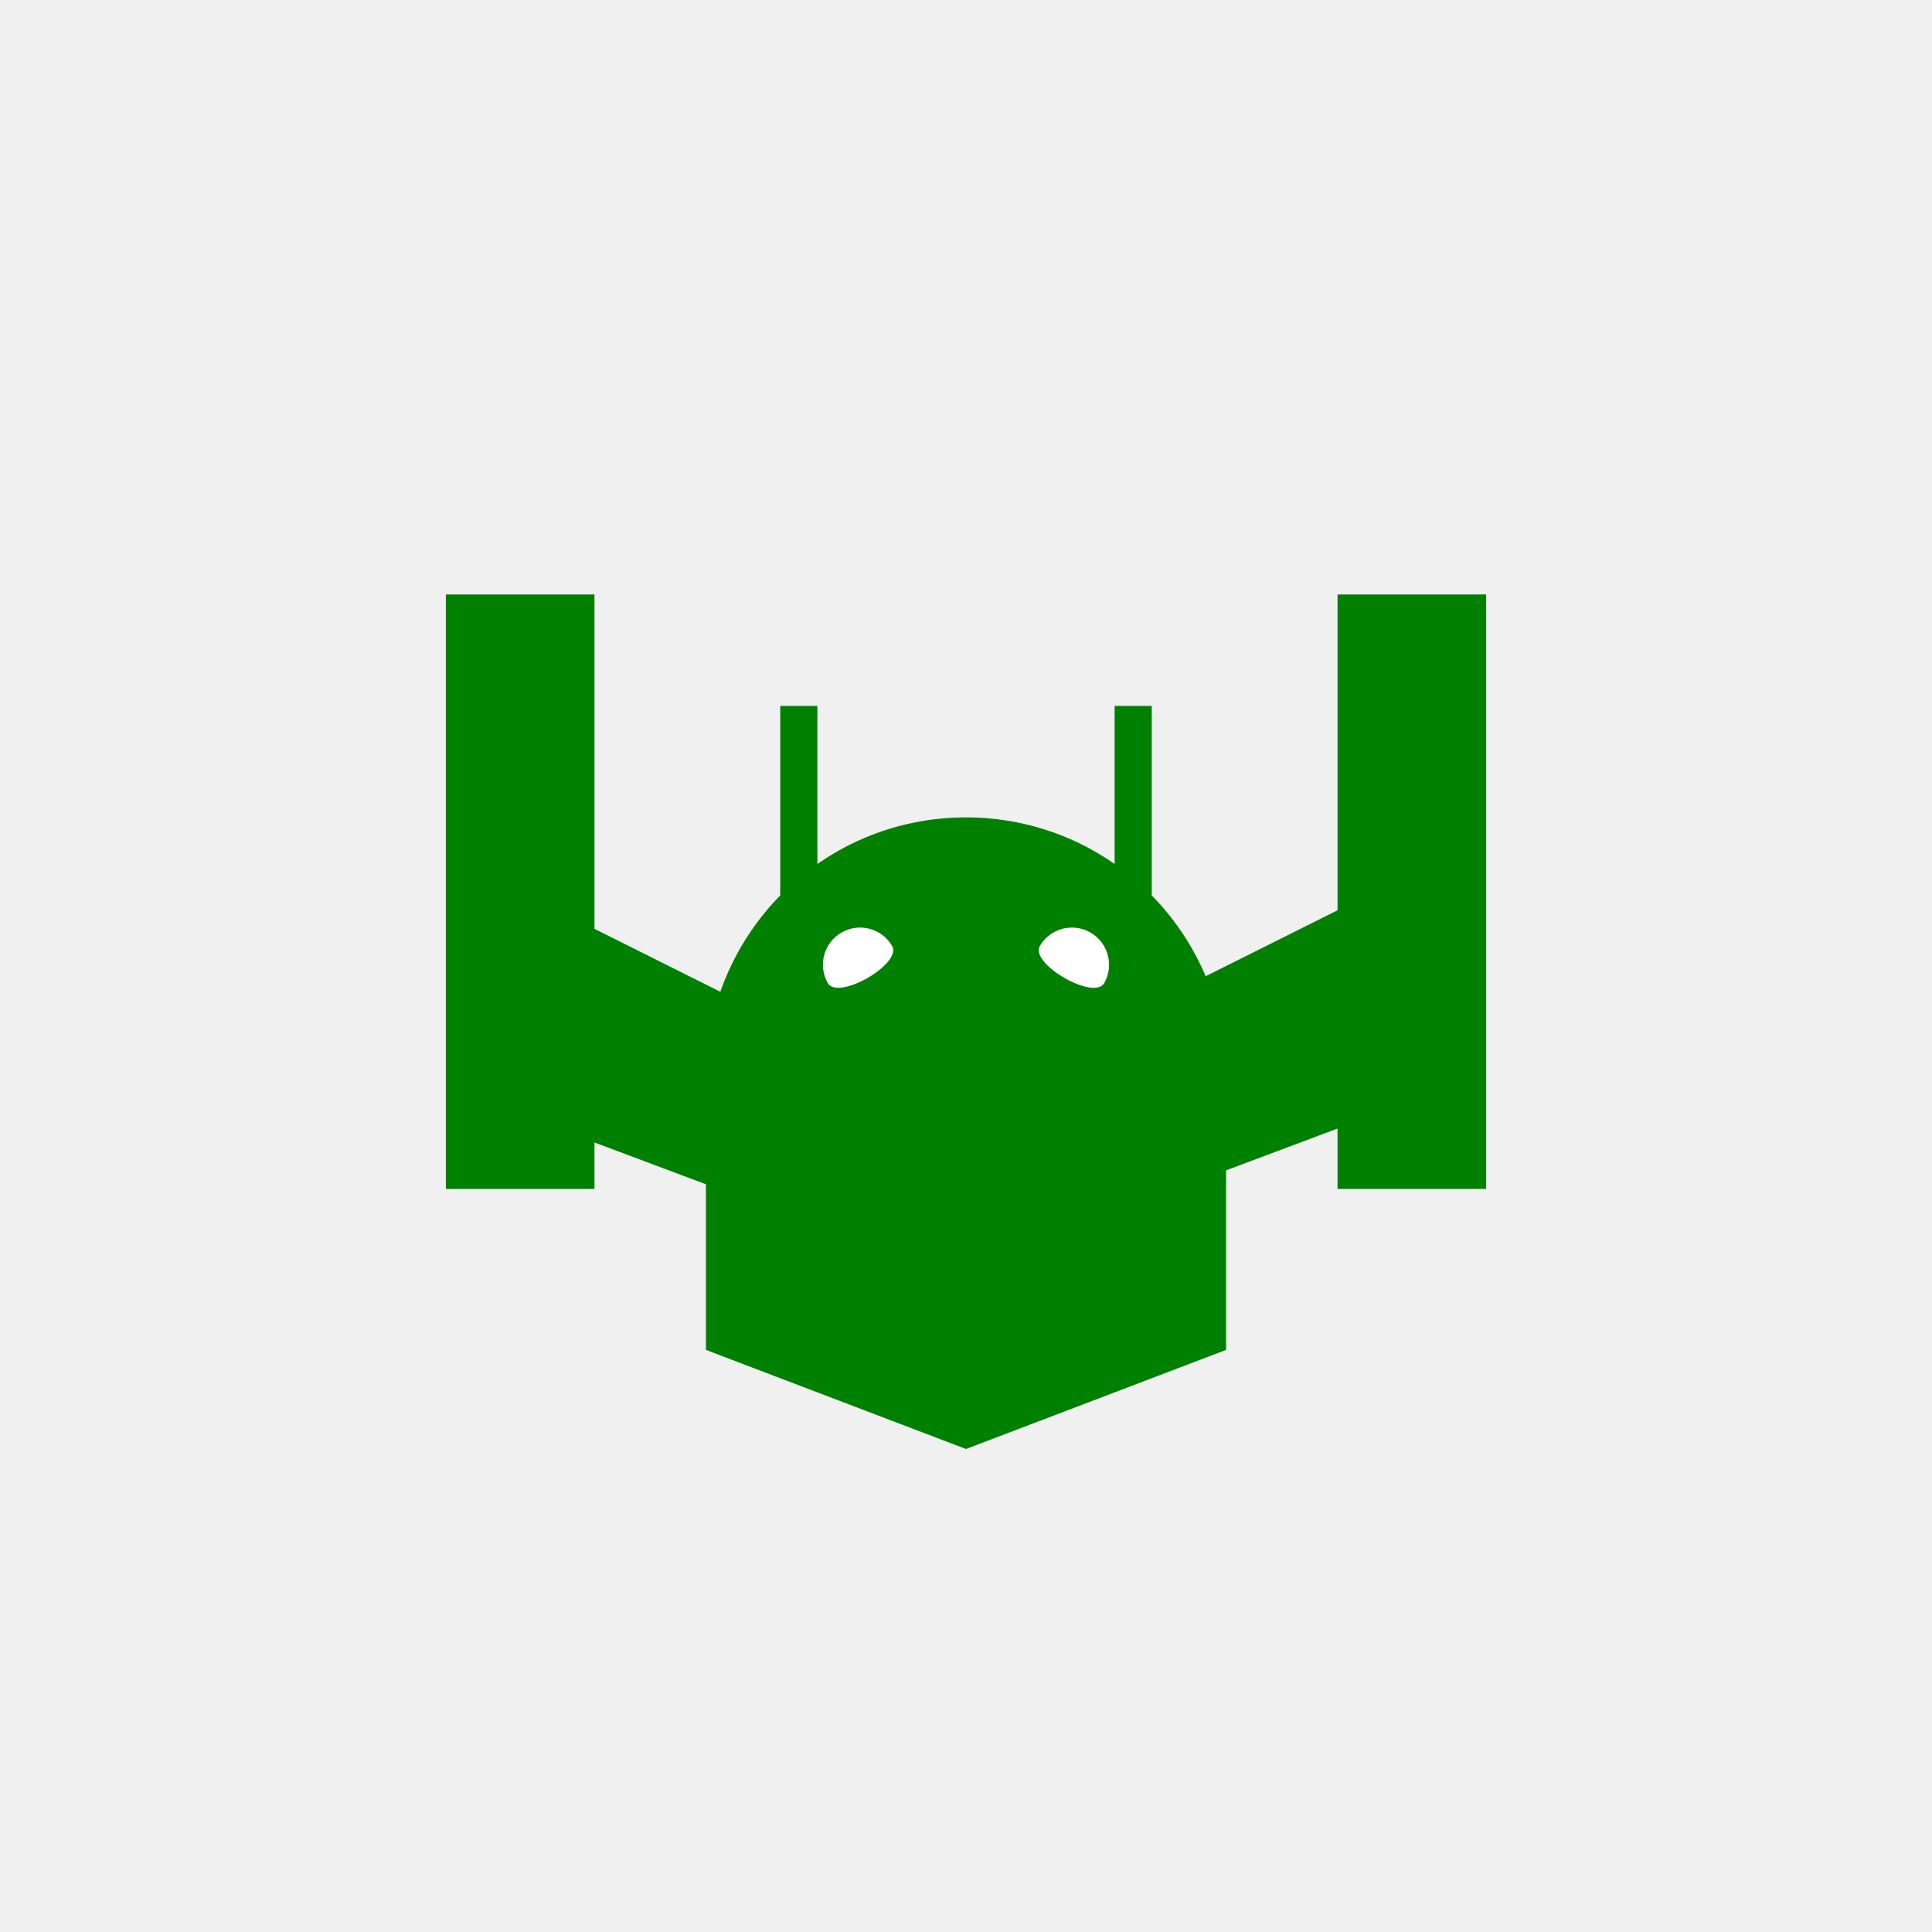
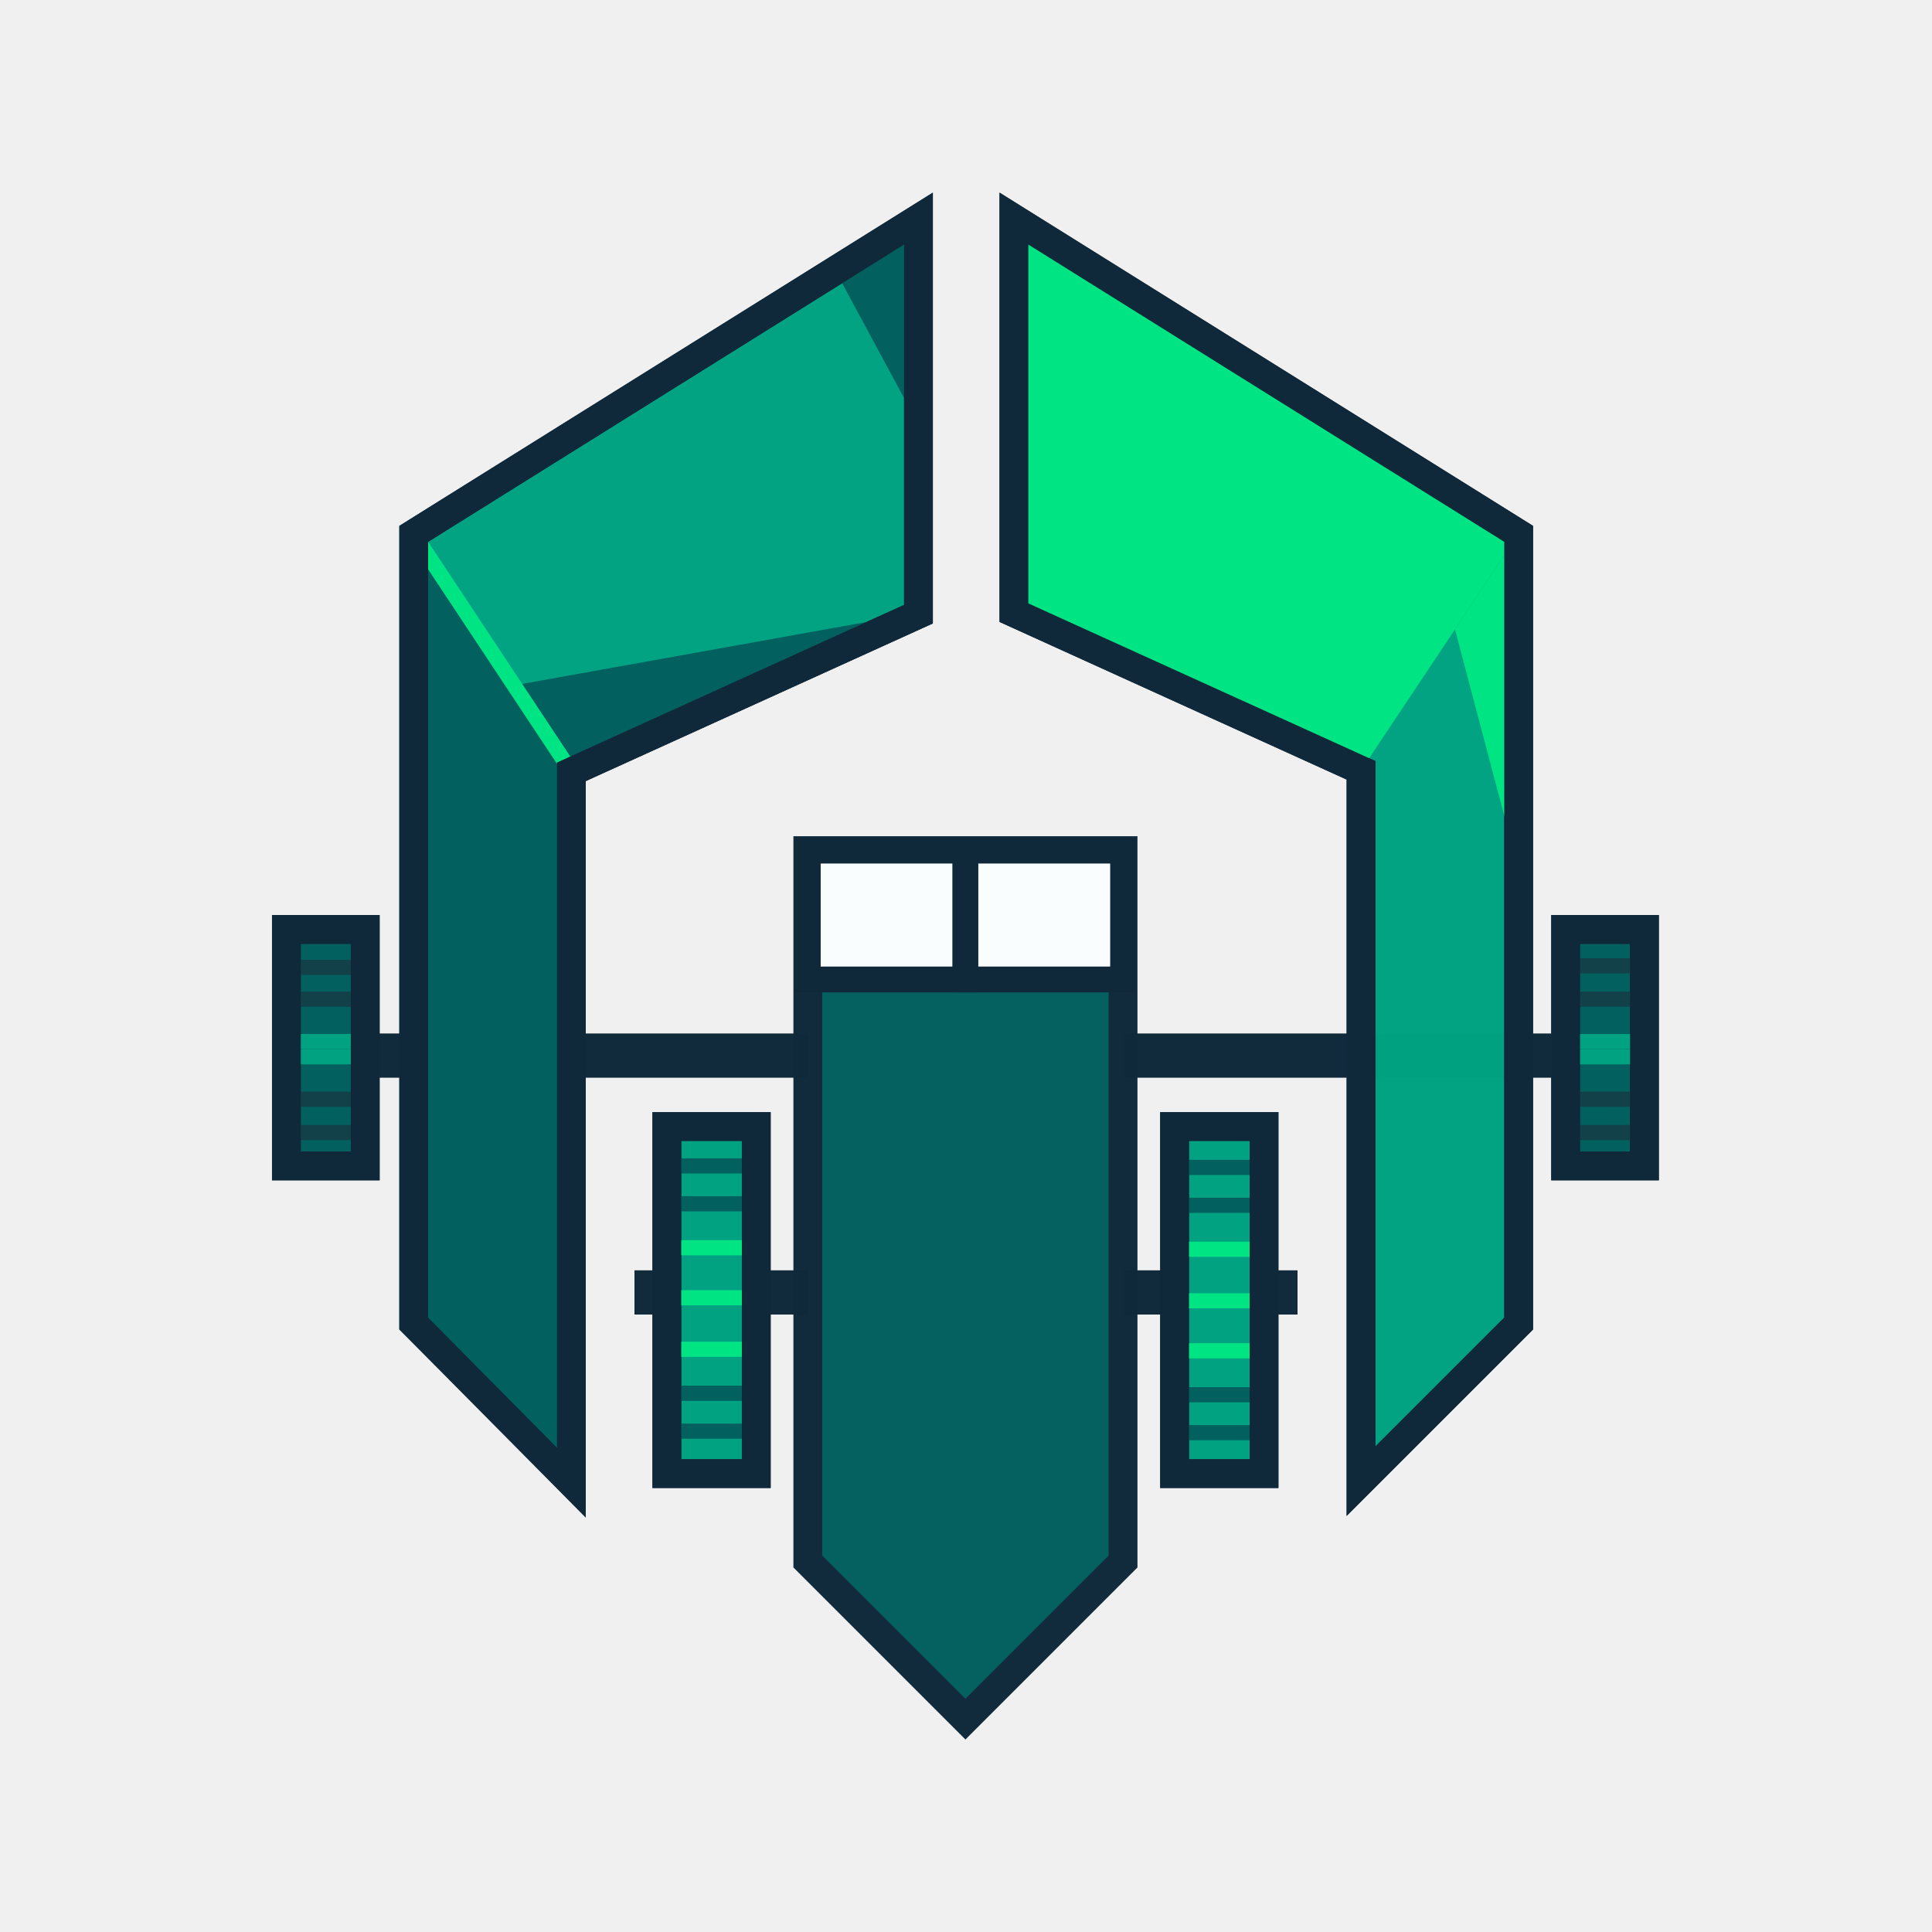
- <svg xmlns="http://www.w3.org/2000/svg" width="52" height="52" viewBox="-10 -10 52 52">
-   <g fill="green" fill-rule="evenodd" transform="translate(2 6)">
-     <circle cx="14" cy="13" r="7" />
-     <path d="M4 0v16H0V0zM28 0v16h-4V0z" />
-     <path d="M2 8l8 4v5l-8-3zM25 8l-8 4v5l8-3zM9 3h1v6H9zM18 3h1v6h-1z" />
-     <path fill="#FFF" d="M12.012 9.46a1 1 0 0 0-1.732 1c.277.48 2.009-.52 1.732-1zM17.72 10.46a1 1 0 0 0-1.732-1c-.277.48 1.455 1.48 1.732 1z" />
-     <path d="M7 15h14v5.333L14 23l-7-2.667z" />
+ <svg xmlns="http://www.w3.org/2000/svg" id="svg827" version="1.1" viewBox="0 0 1 1" height="1in" width="1in">
+   <defs id="defs821" />
+   <g id="layer3">
+     <g transform="matrix(0.7845133,0,0,0.7845133,0.9602152,-0.1441736)" id="g986" style="display:inline">
+       <g transform="matrix(0.03937008,0,0,0.03937008,-1.252771,0.07978952)" id="g1873" style="display:inline;opacity:0.99;stroke:#10293a;stroke-opacity:1">
+         <g style="stroke:#10293a;stroke-width:0.741;stroke-miterlimit:4;stroke-dasharray:none;stroke-opacity:1" id="g1865">
+           <path style="fill:none;stroke:#10293a;stroke-width:0.741;stroke-linecap:butt;stroke-linejoin:miter;stroke-miterlimit:4;stroke-dasharray:none;stroke-opacity:1" d="M 11.364,24.3 H 14.274" id="path1811" />
+           <path id="path1834" d="M 22.476,24.3 H 19.566" style="fill:none;stroke:#10293a;stroke-width:0.741;stroke-linecap:butt;stroke-linejoin:miter;stroke-miterlimit:4;stroke-dasharray:none;stroke-opacity:1" />
+         </g>
+         <g style="stroke:#10293a;stroke-width:0.741;stroke-miterlimit:4;stroke-dasharray:none;stroke-opacity:1" id="g1861">
+           <path style="fill:none;stroke:#10293a;stroke-width:0.741;stroke-linecap:butt;stroke-linejoin:miter;stroke-miterlimit:4;stroke-dasharray:none;stroke-opacity:1" d="M 14.274,20.331 H 6.866" id="path1809" />
+           <path id="path1830" d="M 19.566,20.331 H 26.974" style="fill:none;stroke:#10293a;stroke-width:0.741;stroke-linecap:butt;stroke-linejoin:miter;stroke-miterlimit:4;stroke-dasharray:none;stroke-opacity:1" />
+         </g>
+       </g>
+       <path style="display:inline;opacity:0.99;fill:#02605f;fill-opacity:1;stroke:#10293a;stroke-width:0.019;stroke-linecap:butt;stroke-linejoin:miter;stroke-miterlimit:4;stroke-dasharray:none;stroke-opacity:1" d="M -0.691,1.214 V 0.745 h 0.208 V 1.214 l -0.104,0.104 z" id="path1857" />
+       <rect style="display:inline;opacity:1;fill:#02605f;fill-opacity:1;stroke:#10293a;stroke-width:0.019;stroke-linecap:round;stroke-miterlimit:4;stroke-dasharray:none;stroke-dashoffset:0;stroke-opacity:1" id="rect1805" width="0.052" height="0.156" x="-1.035" y="0.797" rx="4.2928022e-08" ry="4.2928022e-08" />
+       <path style="display:inline;opacity:0.99;fill:#00a282;fill-opacity:1;stroke:#10293a;stroke-width:0.019;stroke-linecap:butt;stroke-linejoin:miter;stroke-miterlimit:4;stroke-dasharray:none;stroke-opacity:1" d="M -0.951,1.057 V 0.536 L -0.618,0.328 V 0.589 L -0.847,0.693 V 1.161 Z" id="path1801" />
+       <rect ry="6.2935079e-08" rx="4.8965571e-08" y="0.927" x="-0.784" height="0.229" width="0.059" id="rect1807" style="display:inline;opacity:1;fill:#00a282;fill-opacity:1;stroke:#10293a;stroke-width:0.019;stroke-linecap:round;stroke-miterlimit:4;stroke-dasharray:none;stroke-dashoffset:0;stroke-opacity:1" />
+       <rect style="display:inline;opacity:1;fill:#fafdfe;fill-opacity:1;stroke:#10293a;stroke-width:0.017;stroke-linecap:round;stroke-miterlimit:4;stroke-dasharray:none;stroke-dashoffset:0;stroke-opacity:1" id="rect1815" width="0.104" height="0.085" x="-0.691" y="0.745" rx="4.2891244e-08" ry="3.5107849e-08" />
+       <rect ry="4.2928022e-08" rx="4.2928022e-08" y="0.797" x="0.139" height="0.156" width="0.052" id="rect1828" style="display:inline;opacity:1;fill:#02605f;fill-opacity:1;stroke:#10293a;stroke-width:0.019;stroke-linecap:round;stroke-miterlimit:4;stroke-dasharray:none;stroke-dashoffset:0;stroke-opacity:1" transform="scale(-1,1)" />
+       <path id="path1832" d="M -0.222,1.057 V 0.536 L -0.555,0.328 v 0.26 l 0.229,0.104 V 1.161 Z" style="display:inline;opacity:0.99;fill:#00a282;fill-opacity:1;stroke:#10293a;stroke-width:0.019;stroke-linecap:butt;stroke-linejoin:miter;stroke-miterlimit:4;stroke-dasharray:none;stroke-opacity:1" />
+       <rect style="display:inline;opacity:1;fill:#00a282;fill-opacity:1;stroke:#10293a;stroke-width:0.019;stroke-linecap:round;stroke-miterlimit:4;stroke-dasharray:none;stroke-dashoffset:0;stroke-opacity:1" id="rect1836" width="0.059" height="0.229" x="0.39" y="0.927" rx="4.8965571e-08" ry="6.2935079e-08" transform="scale(-1,1)" />
+       <rect ry="3.5107849e-08" rx="4.2891244e-08" y="0.745" x="0.483" height="0.085" width="0.104" id="rect1838" style="display:inline;opacity:1;fill:#fafdfe;fill-opacity:1;stroke:#10293a;stroke-width:0.017;stroke-linecap:round;stroke-miterlimit:4;stroke-dasharray:none;stroke-dashoffset:0;stroke-opacity:1" transform="scale(-1,1)" />
+       <path style="display:inline;fill:#00e484;fill-opacity:1;stroke:none;stroke-width:0.01px;stroke-linecap:butt;stroke-linejoin:miter;stroke-opacity:1" d="m -0.555,0.328 v 0.26 l 0.229,0.104 0.104,-0.156 z" id="path1875" />
+       <path style="display:inline;fill:#02605f;fill-opacity:1;stroke:none;stroke-width:0.01px;stroke-linecap:butt;stroke-linejoin:miter;stroke-opacity:1" d="m -0.951,0.536 0.066,0.1 0.267,-0.048 -0.229,0.104 V 1.161 L -0.951,1.057 Z" id="path1895" />
+       <path style="display:inline;fill:#02605f;fill-opacity:1;stroke:none;stroke-width:0.01px;stroke-linecap:butt;stroke-linejoin:miter;stroke-opacity:1" d="m -0.618,0.328 -0.055,0.034 0.055,0.102 z" id="path1897" />
+       <path style="display:inline;fill:none;stroke:#00e484;stroke-width:0.01px;stroke-linecap:butt;stroke-linejoin:miter;stroke-opacity:1" d="M -0.951,0.536 -0.847,0.693" id="path1899" />
+       <path style="display:inline;fill:#00e484;fill-opacity:1;stroke:none;stroke-width:0.01px;stroke-linecap:butt;stroke-linejoin:miter;stroke-opacity:1" d="m -0.222,0.536 -0.042,0.063 0.042,0.159 z" id="path1901" />
+       <path style="display:inline;fill:none;stroke:#00e484;stroke-width:0.01px;stroke-linecap:butt;stroke-linejoin:miter;stroke-opacity:1" d="m -0.776,1.04 h 0.049" id="path1903" />
+       <path id="path1905" d="m -0.776,1.007 h 0.049" style="display:inline;fill:none;stroke:#00e484;stroke-width:0.01px;stroke-linecap:butt;stroke-linejoin:miter;stroke-opacity:1" />
+       <path style="display:inline;fill:none;stroke:#02605f;stroke-width:0.01px;stroke-linecap:butt;stroke-linejoin:miter;stroke-opacity:1" d="m -0.776,0.978 h 0.049" id="path1907" />
+       <path id="path1909" d="m -0.776,0.953 h 0.049" style="display:inline;fill:none;stroke:#02605f;stroke-width:0.01px;stroke-linecap:butt;stroke-linejoin:miter;stroke-opacity:1" />
+       <path style="display:inline;fill:none;stroke:#00e484;stroke-width:0.01px;stroke-linecap:butt;stroke-linejoin:miter;stroke-opacity:1" d="m -0.776,1.074 h 0.049" id="path1919" />
+       <path id="path1921" d="m -0.776,1.103 h 0.049" style="display:inline;fill:none;stroke:#02605f;stroke-width:0.01px;stroke-linecap:butt;stroke-linejoin:miter;stroke-opacity:1" />
+       <path style="display:inline;fill:none;stroke:#02605f;stroke-width:0.01px;stroke-linecap:butt;stroke-linejoin:miter;stroke-opacity:1" d="m -0.776,1.128 h 0.049" id="path1923" />
+       <path id="path1944" d="m -0.447,1.042 h 0.049" style="display:inline;fill:none;stroke:#00e484;stroke-width:0.01px;stroke-linecap:butt;stroke-linejoin:miter;stroke-opacity:1" />
+       <path style="display:inline;fill:none;stroke:#00e484;stroke-width:0.01px;stroke-linecap:butt;stroke-linejoin:miter;stroke-opacity:1" d="m -0.447,1.008 h 0.049" id="path1946" />
+       <path id="path1948" d="m -0.447,0.979 h 0.049" style="display:inline;fill:none;stroke:#02605f;stroke-width:0.01px;stroke-linecap:butt;stroke-linejoin:miter;stroke-opacity:1" />
+       <path style="display:inline;fill:none;stroke:#02605f;stroke-width:0.01px;stroke-linecap:butt;stroke-linejoin:miter;stroke-opacity:1" d="m -0.447,0.954 h 0.049" id="path1950" />
+       <path id="path1952" d="m -0.447,1.075 h 0.049" style="display:inline;fill:none;stroke:#00e484;stroke-width:0.01px;stroke-linecap:butt;stroke-linejoin:miter;stroke-opacity:1" />
+       <path style="display:inline;fill:none;stroke:#02605f;stroke-width:0.01px;stroke-linecap:butt;stroke-linejoin:miter;stroke-opacity:1" d="m -0.447,1.104 h 0.049" id="path1954" />
+       <path id="path1956" d="m -0.447,1.129 h 0.049" style="display:inline;fill:none;stroke:#02605f;stroke-width:0.01px;stroke-linecap:butt;stroke-linejoin:miter;stroke-opacity:1" />
+       <path style="display:inline;fill:none;stroke:#12414a;stroke-width:0.01px;stroke-linecap:butt;stroke-linejoin:miter;stroke-opacity:1" d="m -0.191,0.843 h 0.052" id="path1998" />
+       <path id="path2000" d="m -0.191,0.871 h 0.052" style="display:inline;fill:none;stroke:#00a282;stroke-width:0.01px;stroke-linecap:butt;stroke-linejoin:miter;stroke-opacity:1" />
+       <path id="path2002" d="m -0.191,0.821 h 0.052" style="display:inline;fill:none;stroke:#12414a;stroke-width:0.01px;stroke-linecap:butt;stroke-linejoin:miter;stroke-opacity:1" />
+       <path id="path2009" d="m -0.191,0.909 h 0.052" style="display:inline;fill:none;stroke:#12414a;stroke-width:0.01px;stroke-linecap:butt;stroke-linejoin:miter;stroke-opacity:1" />
+       <path style="display:inline;fill:none;stroke:#00a282;stroke-width:0.01px;stroke-linecap:butt;stroke-linejoin:miter;stroke-opacity:1" d="m -0.191,0.881 h 0.052" id="path2011" />
+       <path style="display:inline;fill:none;stroke:#12414a;stroke-width:0.01px;stroke-linecap:butt;stroke-linejoin:miter;stroke-opacity:1" d="m -0.191,0.931 h 0.052" id="path2013" />
+       <path id="path2061" d="m -1.035,0.843 h 0.052" style="display:inline;fill:none;stroke:#12414a;stroke-width:0.01px;stroke-linecap:butt;stroke-linejoin:miter;stroke-opacity:1" />
+       <path style="display:inline;fill:none;stroke:#00a282;stroke-width:0.01px;stroke-linecap:butt;stroke-linejoin:miter;stroke-opacity:1" d="m -1.035,0.871 h 0.052" id="path2063" />
+       <path style="display:inline;fill:none;stroke:#12414a;stroke-width:0.01px;stroke-linecap:butt;stroke-linejoin:miter;stroke-opacity:1" d="m -1.035,0.822 h 0.052" id="path2065" />
+       <path style="display:inline;fill:none;stroke:#12414a;stroke-width:0.01px;stroke-linecap:butt;stroke-linejoin:miter;stroke-opacity:1" d="m -1.035,0.909 h 0.052" id="path2067" />
+       <path id="path2069" d="m -1.035,0.881 h 0.052" style="display:inline;fill:none;stroke:#00a282;stroke-width:0.01px;stroke-linecap:butt;stroke-linejoin:miter;stroke-opacity:1" />
+       <path id="path2071" d="m -1.035,0.931 h 0.052" style="display:inline;fill:none;stroke:#12414a;stroke-width:0.01px;stroke-linecap:butt;stroke-linejoin:miter;stroke-opacity:1" />
+       <path style="display:inline;opacity:1;fill:none;fill-opacity:1;stroke:#10293a;stroke-width:0.019;stroke-linecap:butt;stroke-linejoin:miter;stroke-miterlimit:4;stroke-dasharray:none;stroke-opacity:1" d="M -0.951,1.057 V 0.536 L -0.618,0.328 V 0.589 L -0.847,0.693 v 0.469 z" id="path1801-7" />
+       <path id="path1832-5" d="M -0.222,1.057 V 0.536 L -0.555,0.328 v 0.26 l 0.229,0.104 v 0.469 z" style="display:inline;opacity:1;fill:none;fill-opacity:1;stroke:#10293a;stroke-width:0.019;stroke-linecap:butt;stroke-linejoin:miter;stroke-miterlimit:4;stroke-dasharray:none;stroke-opacity:1" />
+       <rect style="display:inline;opacity:1;fill:none;fill-opacity:1;stroke:#10293a;stroke-width:0.019;stroke-linecap:round;stroke-miterlimit:4;stroke-dasharray:none;stroke-dashoffset:0;stroke-opacity:1" id="rect1805-3" width="0.052" height="0.156" x="-1.035" y="0.797" rx="4.2928022e-08" ry="4.2928022e-08" />
+       <rect ry="6.2935079e-08" rx="4.8965571e-08" y="0.927" x="-0.784" height="0.229" width="0.059" id="rect1807-5" style="display:inline;opacity:1;fill:none;fill-opacity:1;stroke:#10293a;stroke-width:0.019;stroke-linecap:round;stroke-miterlimit:4;stroke-dasharray:none;stroke-dashoffset:0;stroke-opacity:1" />
+       <rect ry="4.2928022e-08" rx="4.2928022e-08" y="0.797" x="0.139" height="0.156" width="0.052" id="rect1828-6" style="display:inline;opacity:1;fill:none;fill-opacity:1;stroke:#10293a;stroke-width:0.019;stroke-linecap:round;stroke-miterlimit:4;stroke-dasharray:none;stroke-dashoffset:0;stroke-opacity:1" transform="scale(-1,1)" />
+       <rect style="display:inline;opacity:1;fill:none;fill-opacity:1;stroke:#10293a;stroke-width:0.019;stroke-linecap:round;stroke-miterlimit:4;stroke-dasharray:none;stroke-dashoffset:0;stroke-opacity:1" id="rect1836-2" width="0.059" height="0.229" x="0.39" y="0.927" rx="4.8965571e-08" ry="6.2935079e-08" transform="scale(-1,1)" />
+     </g>
  </g>
</svg>
